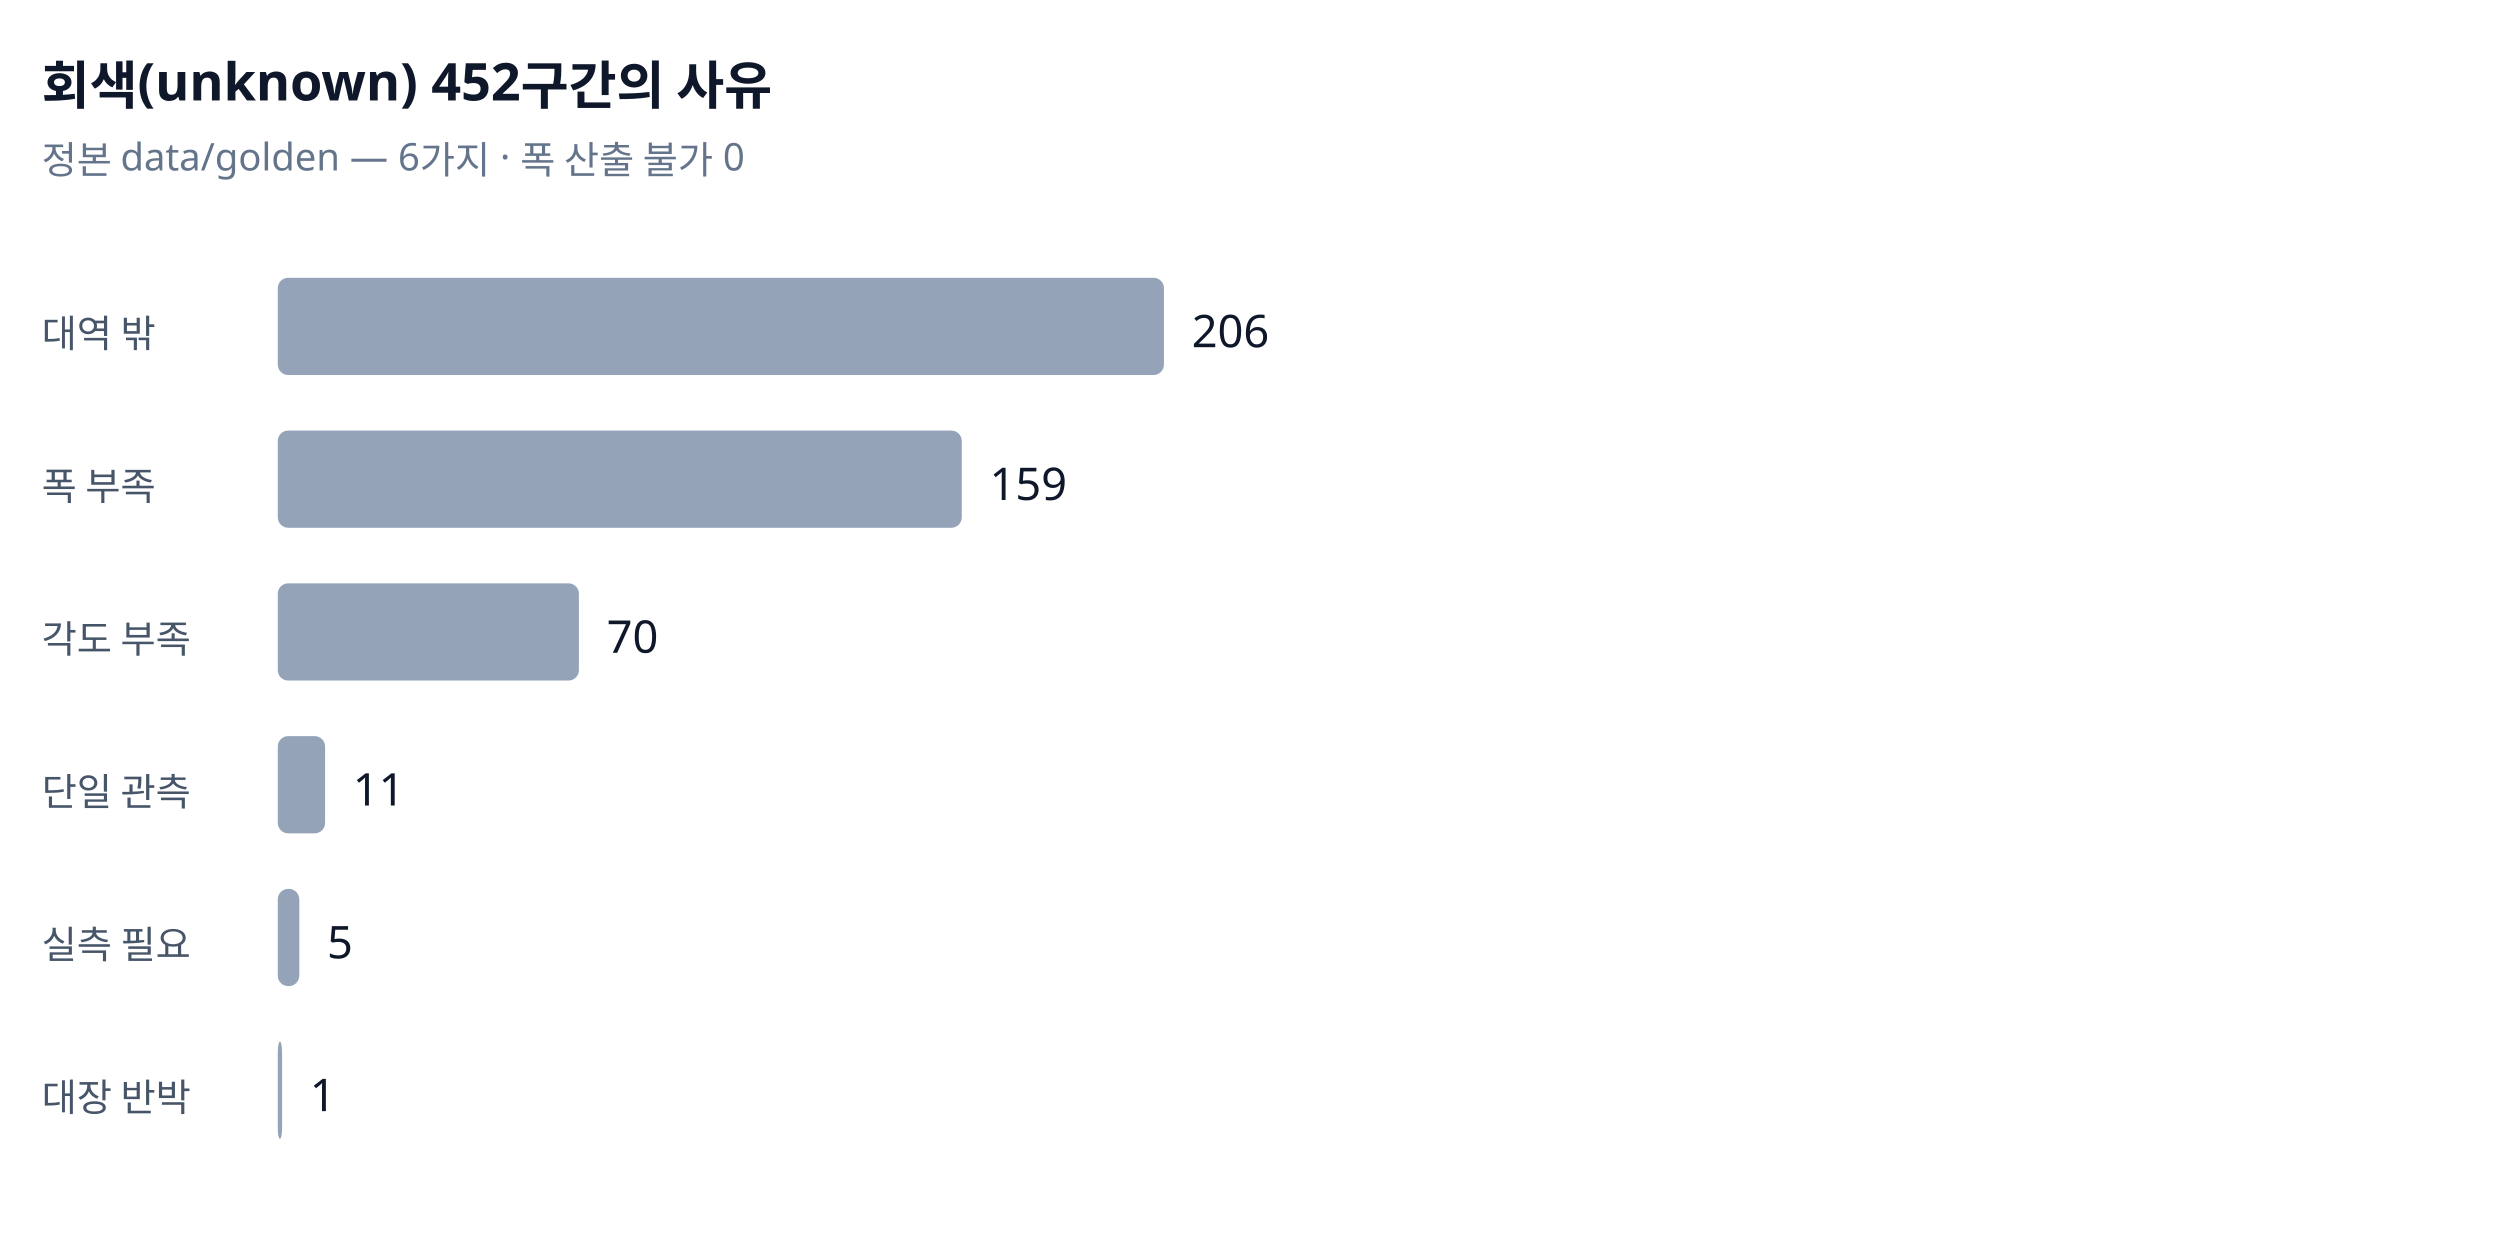
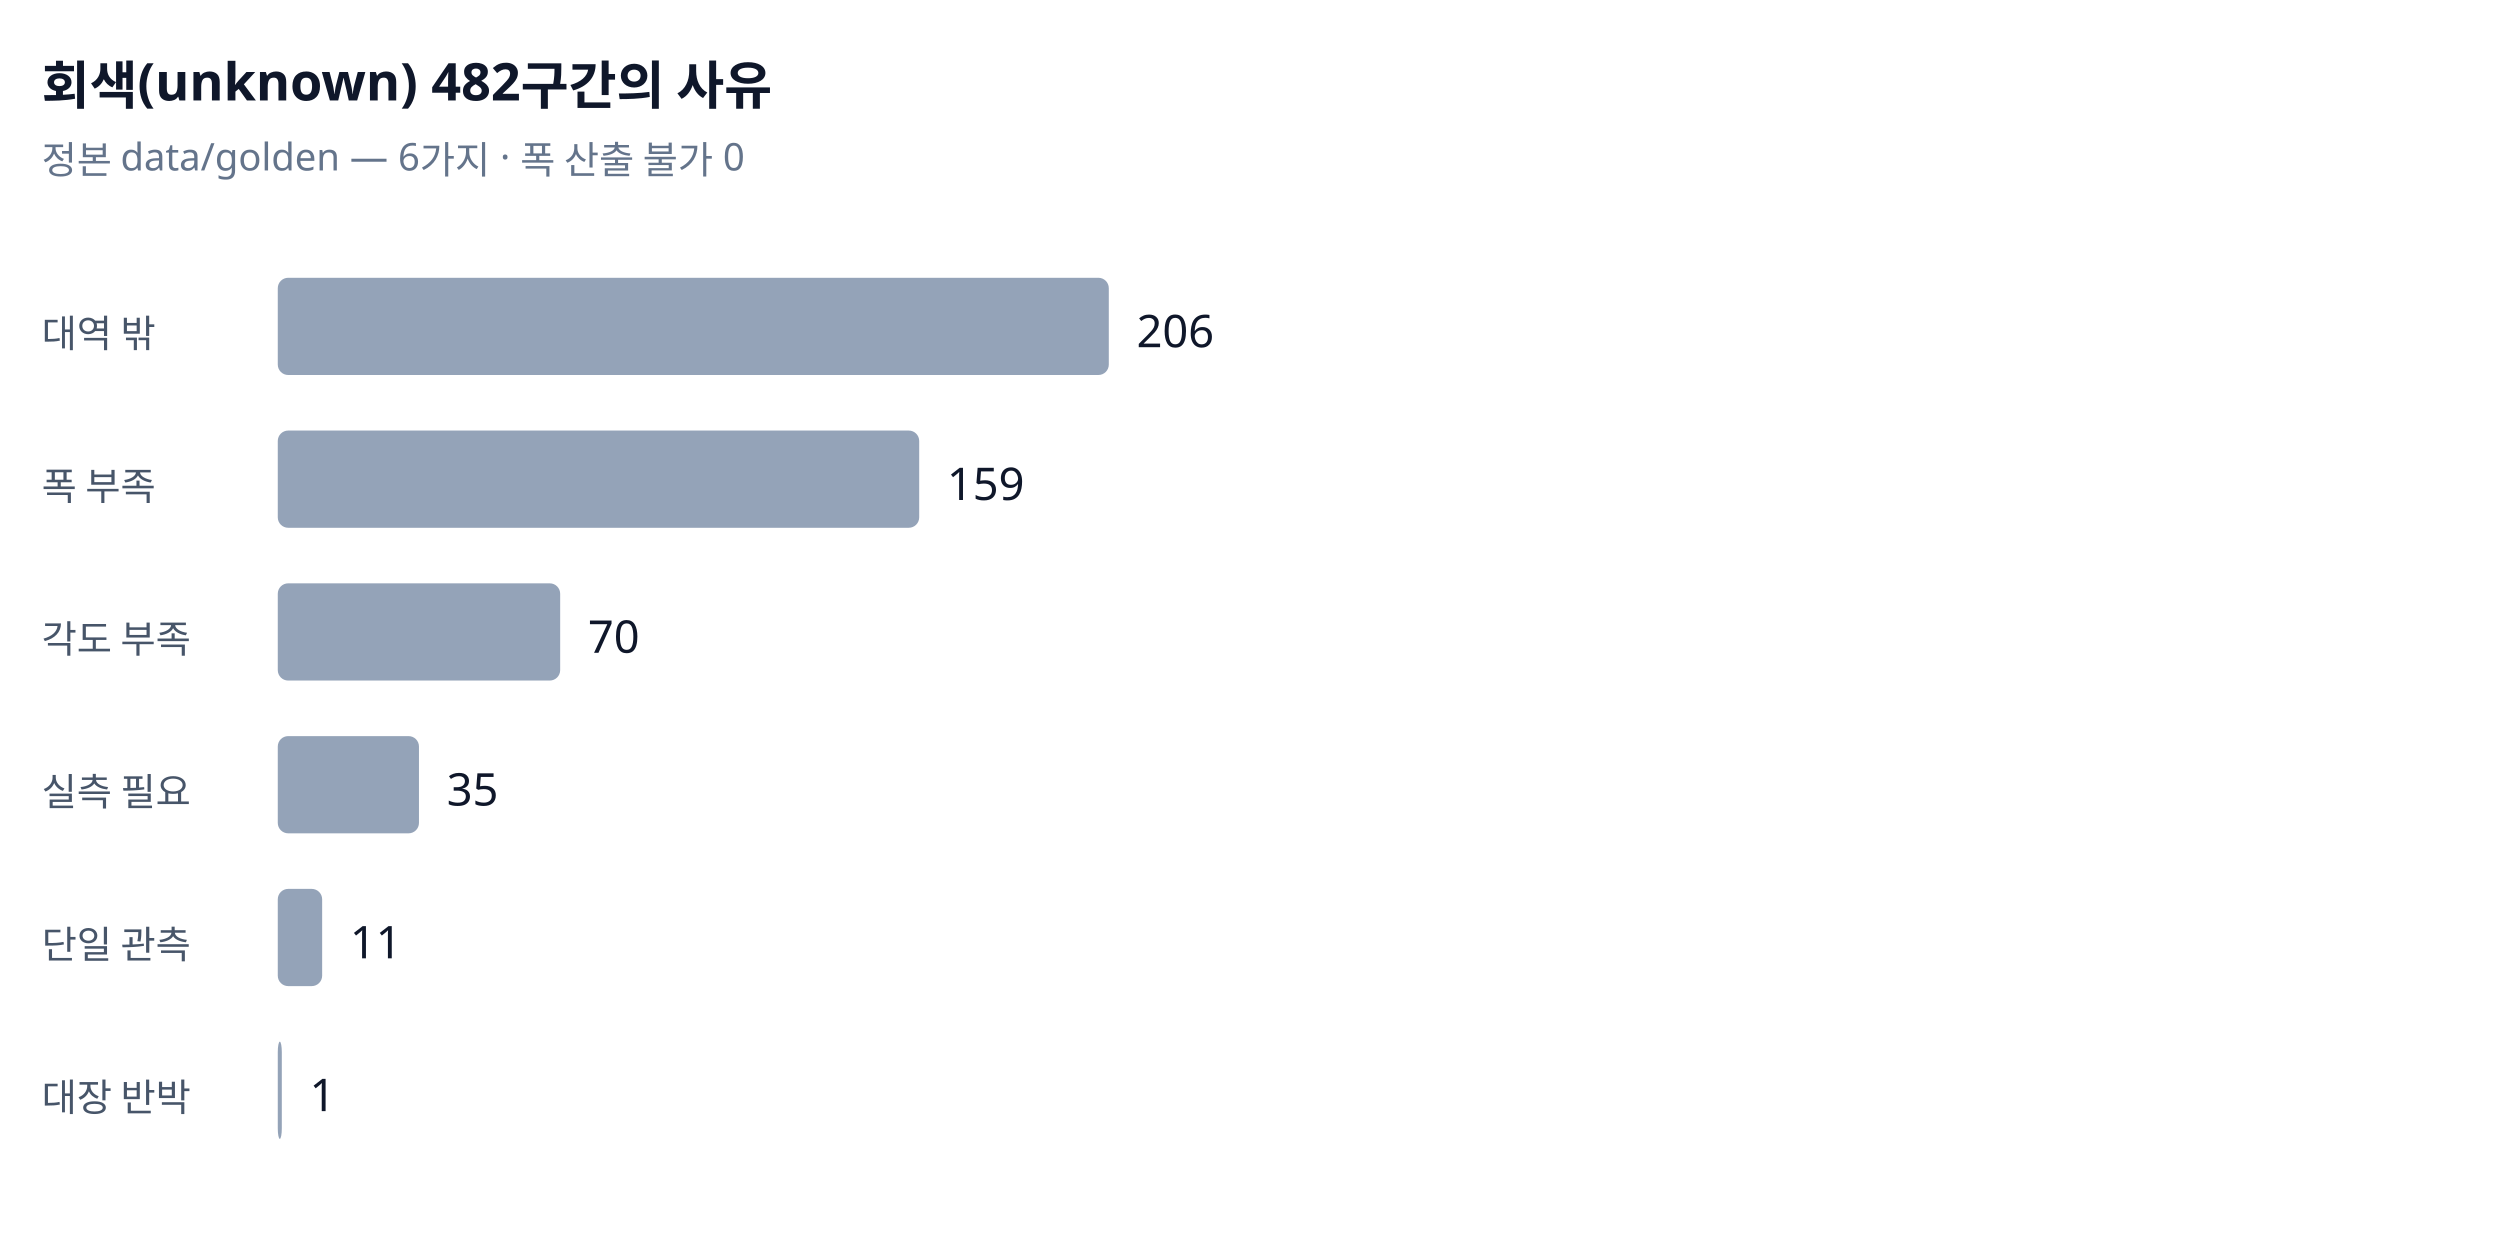
<svg xmlns="http://www.w3.org/2000/svg" viewBox="0 0 720 360" width="720" height="360" font-family="Pretendard, system-ui, sans-serif">
  <rect width="720" height="360" fill="#fff" />
-   <text x="12" y="30" font-size="15" font-weight="700" fill="#0f172a">회색(unknown) 452구간의 사유</text>
+   <text x="12" y="30" font-size="15" font-weight="700" fill="#0f172a">회색(unknown) 482구간의 사유</text>
  <text x="12" y="50" font-size="11" fill="#64748b">정본 data/golden — 6가지 · 폭 산출 불가 0</text>
-   <rect x="80" y="80" width="255.221" height="28" fill="#94a3b8" rx="3" />
-   <text x="343.221" y="100" font-size="13" fill="#0f172a">206</text>
+   <rect x="80" y="80" width="239.336" height="28" fill="#94a3b8" rx="3" />
+   <text x="327.336" y="100" font-size="13" fill="#0f172a">206</text>
  <text x="12" y="100" font-size="11" fill="#475569">대역 밖</text>
-   <rect x="80" y="124" width="196.991" height="28" fill="#94a3b8" rx="3" />
-   <text x="284.991" y="144" font-size="13" fill="#0f172a">159</text>
+   <rect x="80" y="124" width="184.73" height="28" fill="#94a3b8" rx="3" />
+   <text x="272.73" y="144" font-size="13" fill="#0f172a">159</text>
  <text x="12" y="144" font-size="11" fill="#475569">폭 부족</text>
-   <rect x="80" y="168" width="86.726" height="28" fill="#94a3b8" rx="3" />
-   <text x="174.726" y="188" font-size="13" fill="#0f172a">70</text>
+   <rect x="80" y="168" width="81.328" height="28" fill="#94a3b8" rx="3" />
+   <text x="169.328" y="188" font-size="13" fill="#0f172a">70</text>
  <text x="12" y="188" font-size="11" fill="#475569">각도 부족</text>
-   <rect x="80" y="212" width="13.628" height="28" fill="#94a3b8" rx="3" />
-   <text x="101.628" y="232" font-size="13" fill="#0f172a">11</text>
-   <text x="12" y="232" font-size="11" fill="#475569">단일 관측</text>
-   <rect x="80" y="256" width="6.195" height="28" fill="#94a3b8" rx="3" />
-   <text x="94.195" y="276" font-size="13" fill="#0f172a">5</text>
-   <text x="12" y="276" font-size="11" fill="#475569">실측 필요</text>
-   <rect x="80" y="300" width="1.239" height="28" fill="#94a3b8" rx="3" />
-   <text x="89.239" y="320" font-size="13" fill="#0f172a">1</text>
+   <rect x="80" y="212" width="40.664" height="28" fill="#94a3b8" rx="3" />
+   <text x="128.664" y="232" font-size="13" fill="#0f172a">35</text>
+   <text x="12" y="232" font-size="11" fill="#475569">실측 필요</text>
+   <rect x="80" y="256" width="12.78" height="28" fill="#94a3b8" rx="3" />
+   <text x="100.78" y="276" font-size="13" fill="#0f172a">11</text>
+   <text x="12" y="276" font-size="11" fill="#475569">단일 관측</text>
+   <rect x="80" y="300" width="1.162" height="28" fill="#94a3b8" rx="3" />
+   <text x="89.162" y="320" font-size="13" fill="#0f172a">1</text>
  <text x="12" y="320" font-size="11" fill="#475569">대장 반박</text>
</svg>
